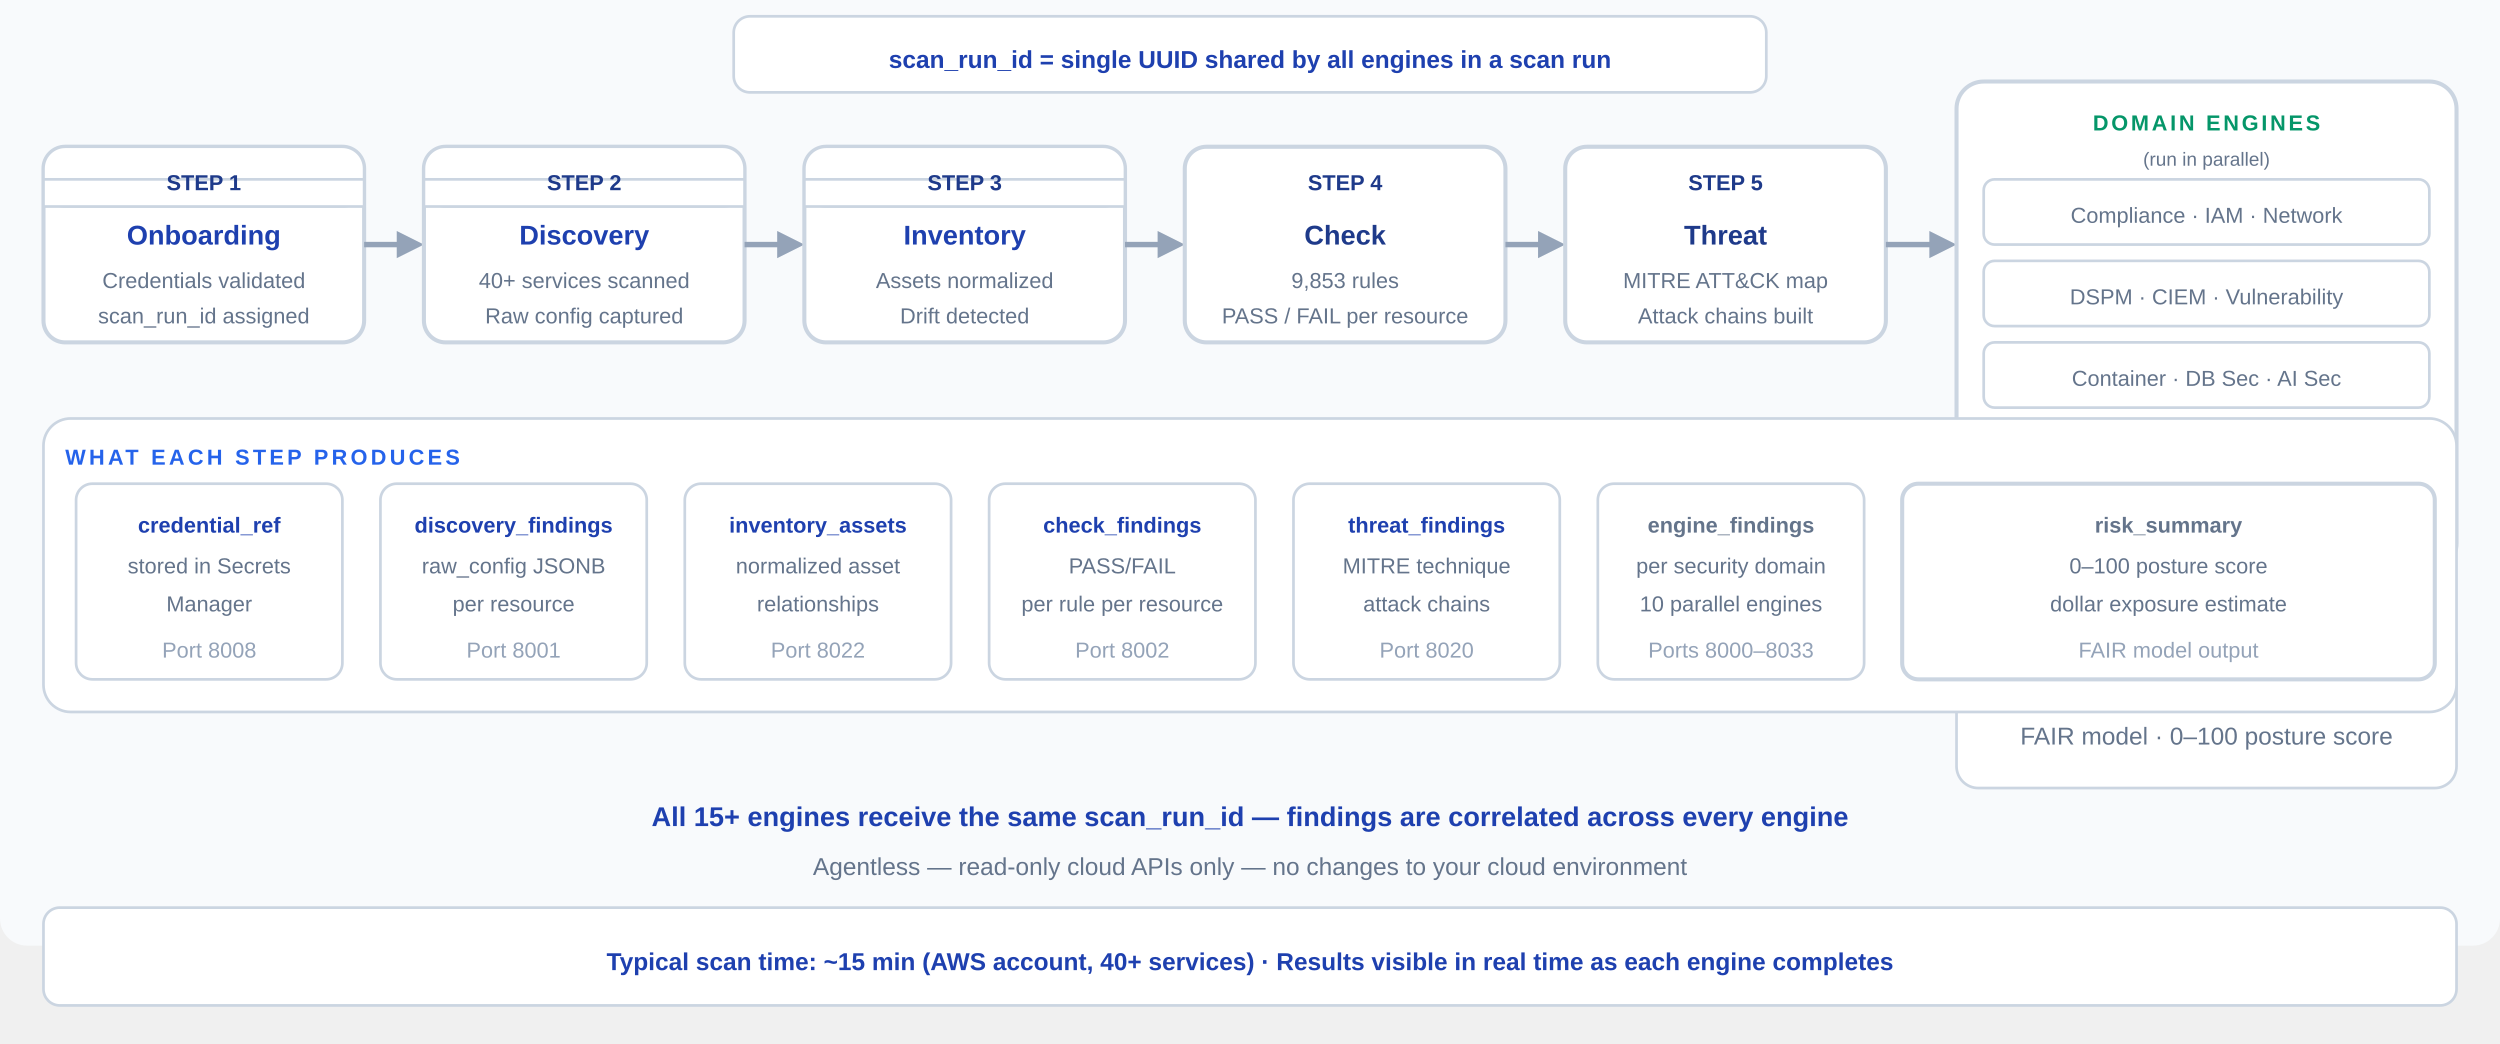
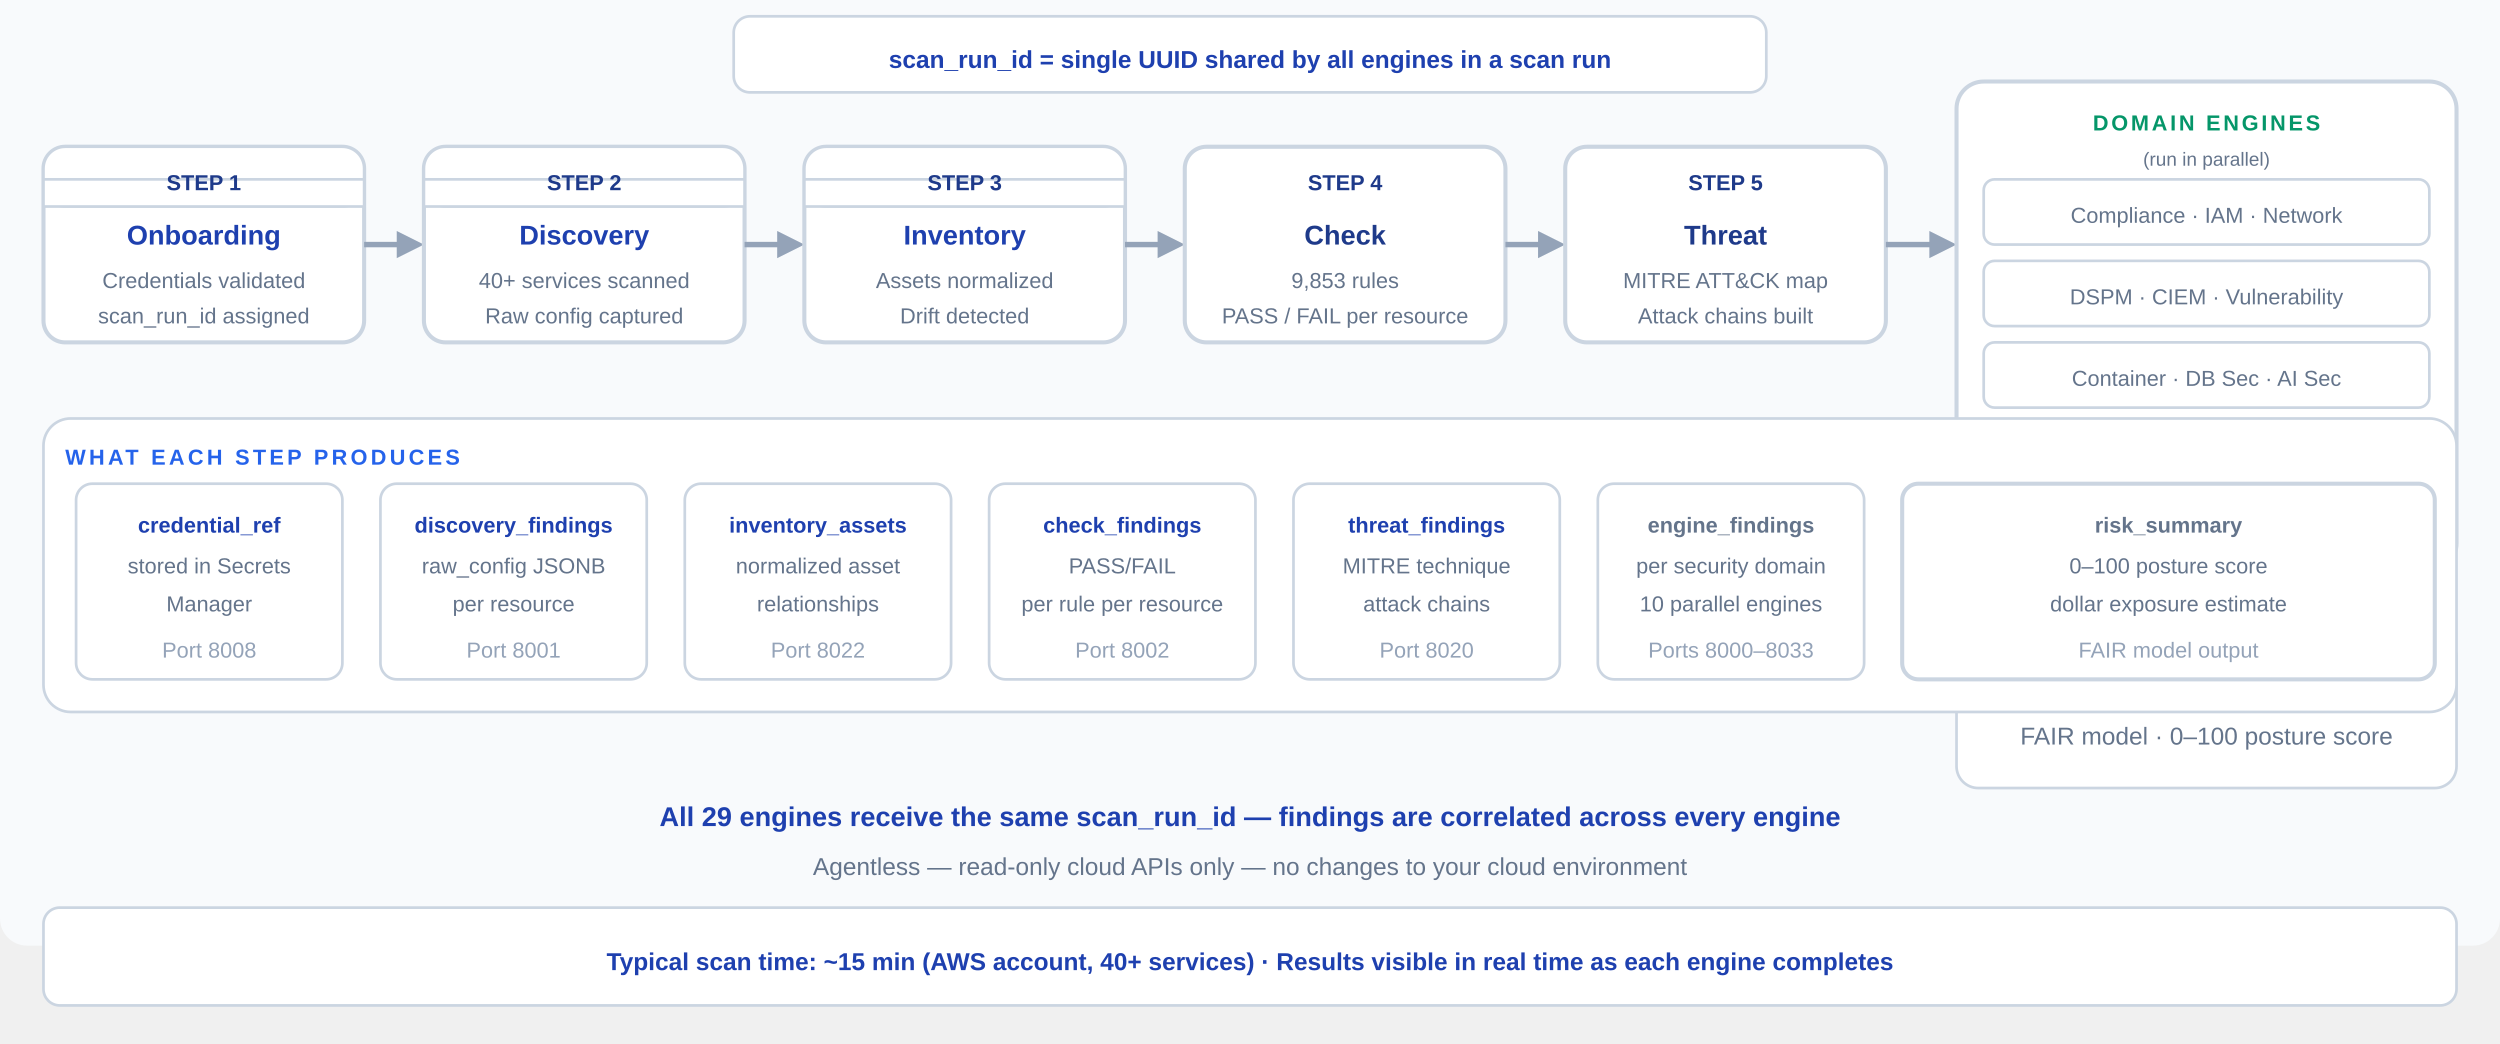
<svg xmlns="http://www.w3.org/2000/svg" viewBox="0 36 920 384" width="920" height="384" font-family="Arial, sans-serif">
  <rect width="920" height="384" fill="#F8FAFC" rx="10" />
  <text x="460" y="26" text-anchor="middle" font-size="9" font-weight="700" fill="#1E40AF" letter-spacing="1.2">SCAN PIPELINE — ORDERED EXECUTION PER scan_run_id</text>
  <line x1="16" y1="34" x2="904" y2="34" stroke="#CBD5E1" stroke-width="1" />
  <rect x="270" y="42" width="380" height="28" fill="#FFFFFF" stroke="#CBD5E1" stroke-width="1" rx="6" />
  <text x="460" y="61" text-anchor="middle" font-size="9" font-weight="700" fill="#1E40AF">scan_run_id = single UUID shared by all engines in a scan run</text>
  <rect x="16" y="90" width="118" height="72" fill="#FFFFFF" stroke="#CBD5E1" stroke-width="1.5" rx="8" />
  <rect x="16" y="90" width="118" height="22" fill="#FFFFFF" rx="8" stroke="#CBD5E1" stroke-width="1" />
  <rect x="16" y="102" width="118" height="10" fill="#FFFFFF" stroke="#CBD5E1" stroke-width="1" />
  <text x="75" y="106" text-anchor="middle" font-size="8" font-weight="700" fill="#1E3A8A">STEP 1</text>
  <text x="75" y="126" text-anchor="middle" font-size="10" font-weight="700" fill="#1E40AF">Onboarding</text>
  <text x="75" y="142" text-anchor="middle" font-size="8" fill="#64748B">Credentials validated</text>
  <text x="75" y="155" text-anchor="middle" font-size="8" fill="#64748B">scan_run_id assigned</text>
  <line x1="134" y1="126" x2="148" y2="126" stroke="#94A3B8" stroke-width="2" />
  <polygon points="146,121 156,126 146,131" fill="#94A3B8" />
  <rect x="156" y="90" width="118" height="72" fill="#FFFFFF" stroke="#CBD5E1" stroke-width="1.5" rx="8" />
  <rect x="156" y="90" width="118" height="22" fill="#FFFFFF" rx="8" stroke="#CBD5E1" stroke-width="1" />
  <rect x="156" y="102" width="118" height="10" fill="#FFFFFF" stroke="#CBD5E1" stroke-width="1" />
  <text x="215" y="106" text-anchor="middle" font-size="8" font-weight="700" fill="#1E3A8A">STEP 2</text>
  <text x="215" y="126" text-anchor="middle" font-size="10" font-weight="700" fill="#1E40AF">Discovery</text>
  <text x="215" y="142" text-anchor="middle" font-size="8" fill="#64748B">40+ services scanned</text>
  <text x="215" y="155" text-anchor="middle" font-size="8" fill="#64748B">Raw config captured</text>
  <line x1="274" y1="126" x2="288" y2="126" stroke="#94A3B8" stroke-width="2" />
  <polygon points="286,121 296,126 286,131" fill="#94A3B8" />
  <rect x="296" y="90" width="118" height="72" fill="#FFFFFF" stroke="#CBD5E1" stroke-width="1.5" rx="8" />
  <rect x="296" y="90" width="118" height="22" fill="#FFFFFF" rx="8" stroke="#CBD5E1" stroke-width="1" />
  <rect x="296" y="102" width="118" height="10" fill="#FFFFFF" stroke="#CBD5E1" stroke-width="1" />
  <text x="355" y="106" text-anchor="middle" font-size="8" font-weight="700" fill="#1E3A8A">STEP 3</text>
  <text x="355" y="126" text-anchor="middle" font-size="10" font-weight="700" fill="#1E40AF">Inventory</text>
  <text x="355" y="142" text-anchor="middle" font-size="8" fill="#64748B">Assets normalized</text>
  <text x="355" y="155" text-anchor="middle" font-size="8" fill="#64748B">Drift detected</text>
  <line x1="414" y1="126" x2="428" y2="126" stroke="#94A3B8" stroke-width="2" />
  <polygon points="426,121 436,126 426,131" fill="#94A3B8" />
  <rect x="436" y="90" width="118" height="72" fill="#FFFFFF" stroke="#CBD5E1" stroke-width="1.5" rx="8" />
  <text x="495" y="106" text-anchor="middle" font-size="8" font-weight="700" fill="#1E3A8A">STEP 4</text>
  <text x="495" y="126" text-anchor="middle" font-size="10" font-weight="700" fill="#1E3A8A">Check</text>
  <text x="495" y="142" text-anchor="middle" font-size="8" fill="#64748B">9,853 rules</text>
  <text x="495" y="155" text-anchor="middle" font-size="8" fill="#64748B">PASS / FAIL per resource</text>
  <line x1="554" y1="126" x2="568" y2="126" stroke="#94A3B8" stroke-width="2" />
  <polygon points="566,121 576,126 566,131" fill="#94A3B8" />
  <rect x="576" y="90" width="118" height="72" fill="#FFFFFF" stroke="#CBD5E1" stroke-width="1.5" rx="8" />
  <text x="635" y="106" text-anchor="middle" font-size="8" font-weight="700" fill="#1E3A8A">STEP 5</text>
  <text x="635" y="126" text-anchor="middle" font-size="10" font-weight="700" fill="#1E3A8A">Threat</text>
  <text x="635" y="142" text-anchor="middle" font-size="8" fill="#64748B">MITRE ATT&amp;CK map</text>
  <text x="635" y="155" text-anchor="middle" font-size="8" fill="#64748B">Attack chains built</text>
  <line x1="694" y1="126" x2="712" y2="126" stroke="#94A3B8" stroke-width="2" />
  <polygon points="710,121 720,126 710,131" fill="#94A3B8" />
  <rect x="720" y="66" width="184" height="180" fill="#FFFFFF" stroke="#CBD5E1" stroke-width="1.5" rx="10" />
  <text x="812" y="84" text-anchor="middle" font-size="8" font-weight="700" fill="#059669" letter-spacing="1">DOMAIN ENGINES</text>
  <text x="812" y="97" text-anchor="middle" font-size="7" fill="#64748B">(run in parallel)</text>
  <rect x="730" y="102" width="164" height="24" fill="#FFFFFF" stroke="#CBD5E1" stroke-width="1" rx="4" />
  <text x="812" y="118" text-anchor="middle" font-size="8" fill="#64748B">Compliance · IAM · Network</text>
  <rect x="730" y="132" width="164" height="24" fill="#FFFFFF" stroke="#CBD5E1" stroke-width="1" rx="4" />
  <text x="812" y="148" text-anchor="middle" font-size="8" fill="#64748B">DSPM · CIEM · Vulnerability</text>
  <rect x="730" y="162" width="164" height="24" fill="#FFFFFF" stroke="#CBD5E1" stroke-width="1" rx="4" />
  <text x="812" y="178" text-anchor="middle" font-size="8" fill="#64748B">Container · DB Sec · AI Sec</text>
  <rect x="730" y="192" width="164" height="24" fill="#FFFFFF" stroke="#CBD5E1" stroke-width="1" rx="4" />
  <text x="812" y="208" text-anchor="middle" font-size="8" fill="#64748B">Encryption · SecOps</text>
  <line x1="812" y1="246" x2="812" y2="262" stroke="#94A3B8" stroke-width="2" />
  <polygon points="806,260 812,270 818,260" fill="#94A3B8" />
  <rect x="720" y="270" width="184" height="56" fill="#FFFFFF" rx="8" stroke="#CBD5E1" stroke-width="1" />
  <text x="812" y="294" text-anchor="middle" font-size="11" font-weight="700" fill="#1E3A8A">Risk Engine</text>
  <text x="812" y="310" text-anchor="middle" font-size="9" fill="#64748B">FAIR model · 0–100 posture score</text>
  <rect x="16" y="190" width="888" height="108" fill="#FFFFFF" stroke="#CBD5E1" stroke-width="1" rx="10" />
  <text x="24" y="207" font-size="8" font-weight="700" fill="#2563EB" letter-spacing="1.2">WHAT EACH STEP PRODUCES</text>
  <rect x="28" y="214" width="98" height="72" fill="#FFFFFF" stroke="#CBD5E1" stroke-width="1" rx="6" />
  <text x="77" y="232" text-anchor="middle" font-size="8" font-weight="700" fill="#1E40AF">credential_ref</text>
  <text x="77" y="247" text-anchor="middle" font-size="8" fill="#64748B">stored in Secrets</text>
  <text x="77" y="261" text-anchor="middle" font-size="8" fill="#64748B">Manager</text>
  <text x="77" y="278" text-anchor="middle" font-size="8" fill="#94A3B8">Port 8008</text>
  <rect x="140" y="214" width="98" height="72" fill="#FFFFFF" stroke="#CBD5E1" stroke-width="1" rx="6" />
  <text x="189" y="232" text-anchor="middle" font-size="8" font-weight="700" fill="#1E40AF">discovery_findings</text>
  <text x="189" y="247" text-anchor="middle" font-size="8" fill="#64748B">raw_config JSONB</text>
  <text x="189" y="261" text-anchor="middle" font-size="8" fill="#64748B">per resource</text>
  <text x="189" y="278" text-anchor="middle" font-size="8" fill="#94A3B8">Port 8001</text>
  <rect x="252" y="214" width="98" height="72" fill="#FFFFFF" stroke="#CBD5E1" stroke-width="1" rx="6" />
  <text x="301" y="232" text-anchor="middle" font-size="8" font-weight="700" fill="#1E40AF">inventory_assets</text>
  <text x="301" y="247" text-anchor="middle" font-size="8" fill="#64748B">normalized asset</text>
  <text x="301" y="261" text-anchor="middle" font-size="8" fill="#64748B">relationships</text>
  <text x="301" y="278" text-anchor="middle" font-size="8" fill="#94A3B8">Port 8022</text>
  <rect x="364" y="214" width="98" height="72" fill="#FFFFFF" stroke="#CBD5E1" stroke-width="1" rx="6" />
  <text x="413" y="232" text-anchor="middle" font-size="8" font-weight="700" fill="#1E40AF">check_findings</text>
  <text x="413" y="247" text-anchor="middle" font-size="8" fill="#64748B">PASS/FAIL</text>
  <text x="413" y="261" text-anchor="middle" font-size="8" fill="#64748B">per rule per resource</text>
  <text x="413" y="278" text-anchor="middle" font-size="8" fill="#94A3B8">Port 8002</text>
  <rect x="476" y="214" width="98" height="72" fill="#FFFFFF" stroke="#CBD5E1" stroke-width="1" rx="6" />
  <text x="525" y="232" text-anchor="middle" font-size="8" font-weight="700" fill="#1E40AF">threat_findings</text>
  <text x="525" y="247" text-anchor="middle" font-size="8" fill="#64748B">MITRE technique</text>
  <text x="525" y="261" text-anchor="middle" font-size="8" fill="#64748B">attack chains</text>
  <text x="525" y="278" text-anchor="middle" font-size="8" fill="#94A3B8">Port 8020</text>
  <rect x="588" y="214" width="98" height="72" fill="#FFFFFF" stroke="#CBD5E1" stroke-width="1" rx="6" />
  <text x="637" y="232" text-anchor="middle" font-size="8" font-weight="700" fill="#64748B">engine_findings</text>
  <text x="637" y="247" text-anchor="middle" font-size="8" fill="#64748B">per security domain</text>
  <text x="637" y="261" text-anchor="middle" font-size="8" fill="#64748B">10 parallel engines</text>
  <text x="637" y="278" text-anchor="middle" font-size="8" fill="#94A3B8">Ports 8000–8033</text>
  <rect x="700" y="214" width="196" height="72" fill="#FFFFFF" stroke="#CBD5E1" stroke-width="1.5" rx="6" />
  <text x="798" y="232" text-anchor="middle" font-size="8" font-weight="700" fill="#64748B">risk_summary</text>
  <text x="798" y="247" text-anchor="middle" font-size="8" fill="#64748B">0–100 posture score</text>
  <text x="798" y="261" text-anchor="middle" font-size="8" fill="#64748B">dollar exposure estimate</text>
  <text x="798" y="278" text-anchor="middle" font-size="8" fill="#94A3B8">FAIR model output</text>
-   <text x="460" y="340" text-anchor="middle" font-size="10" font-weight="700" fill="#1E40AF">All 15+ engines receive the same scan_run_id — findings are correlated across every engine</text>
+   <text x="460" y="340" text-anchor="middle" font-size="10" font-weight="700" fill="#1E40AF">All 29 engines receive the same scan_run_id — findings are correlated across every engine</text>
  <text x="460" y="358" text-anchor="middle" font-size="9" fill="#64748B">Agentless — read-only cloud APIs only — no changes to your cloud environment</text>
  <rect x="16" y="370" width="888" height="36" fill="#FFFFFF" stroke="#CBD5E1" stroke-width="1" rx="6" />
  <text x="460" y="393" text-anchor="middle" font-size="9" font-weight="700" fill="#1E40AF">Typical scan time: ~15 min (AWS account, 40+ services) · Results visible in real time as each engine completes</text>
</svg>
